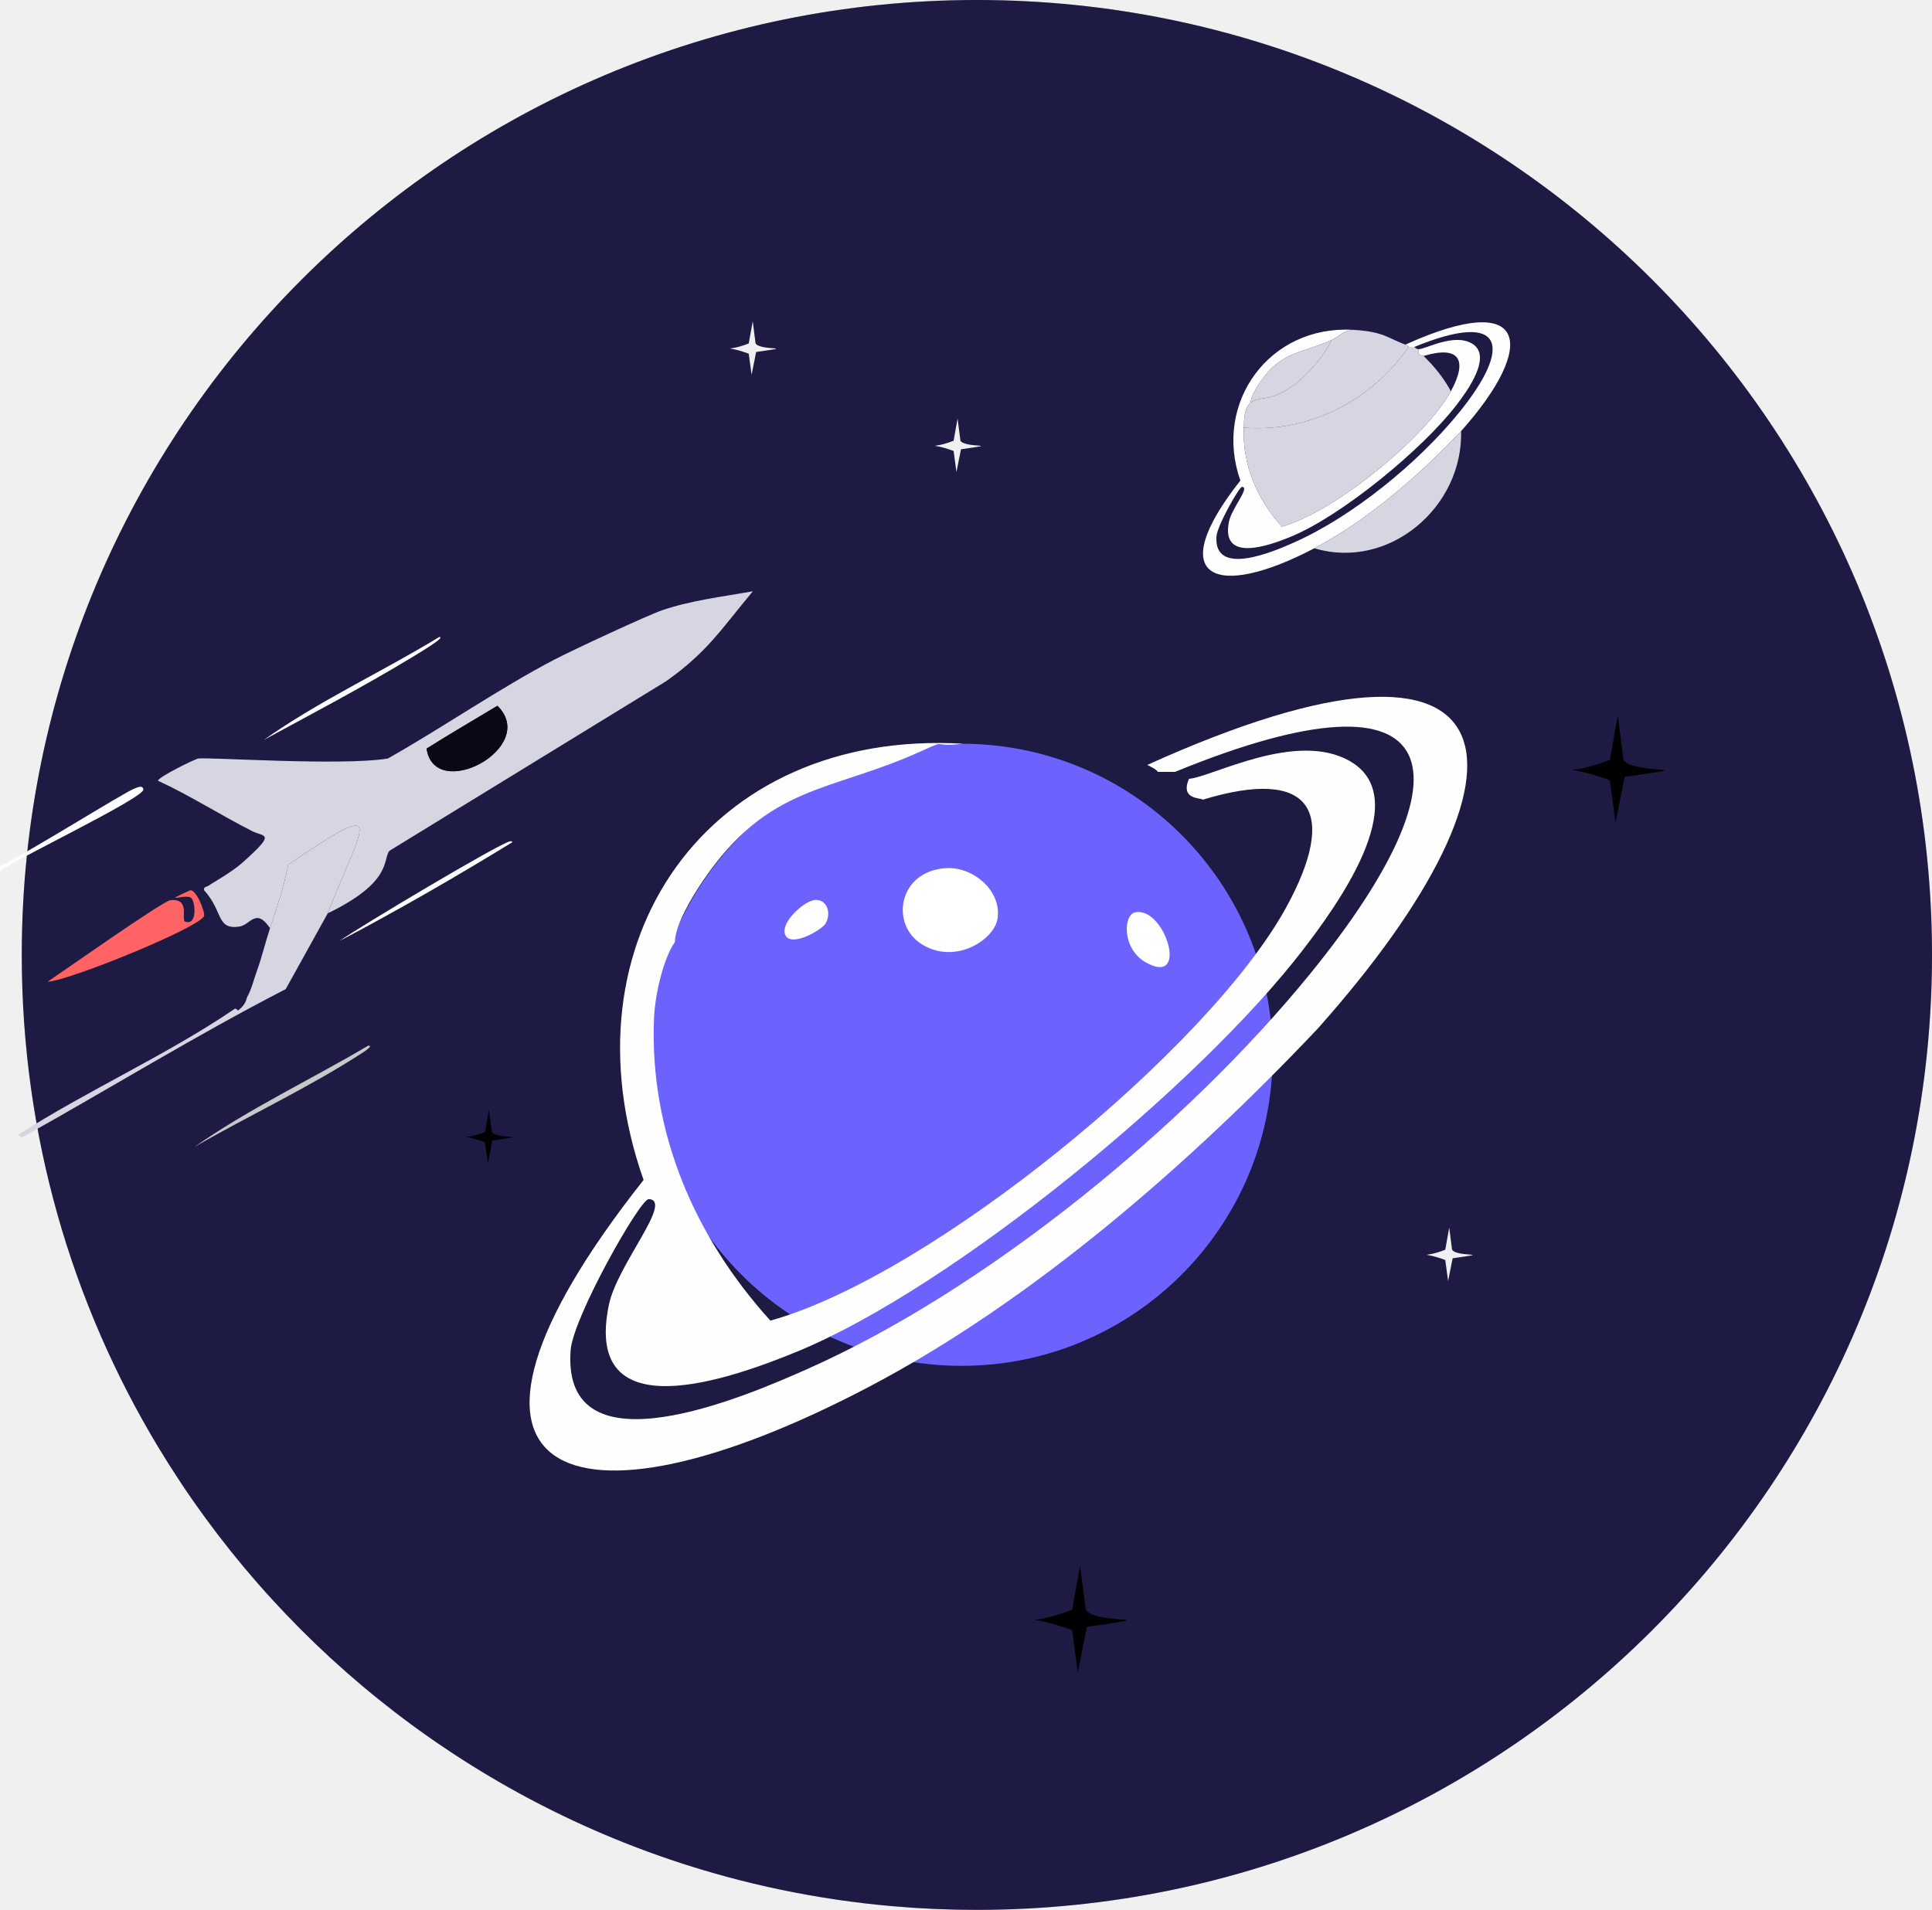
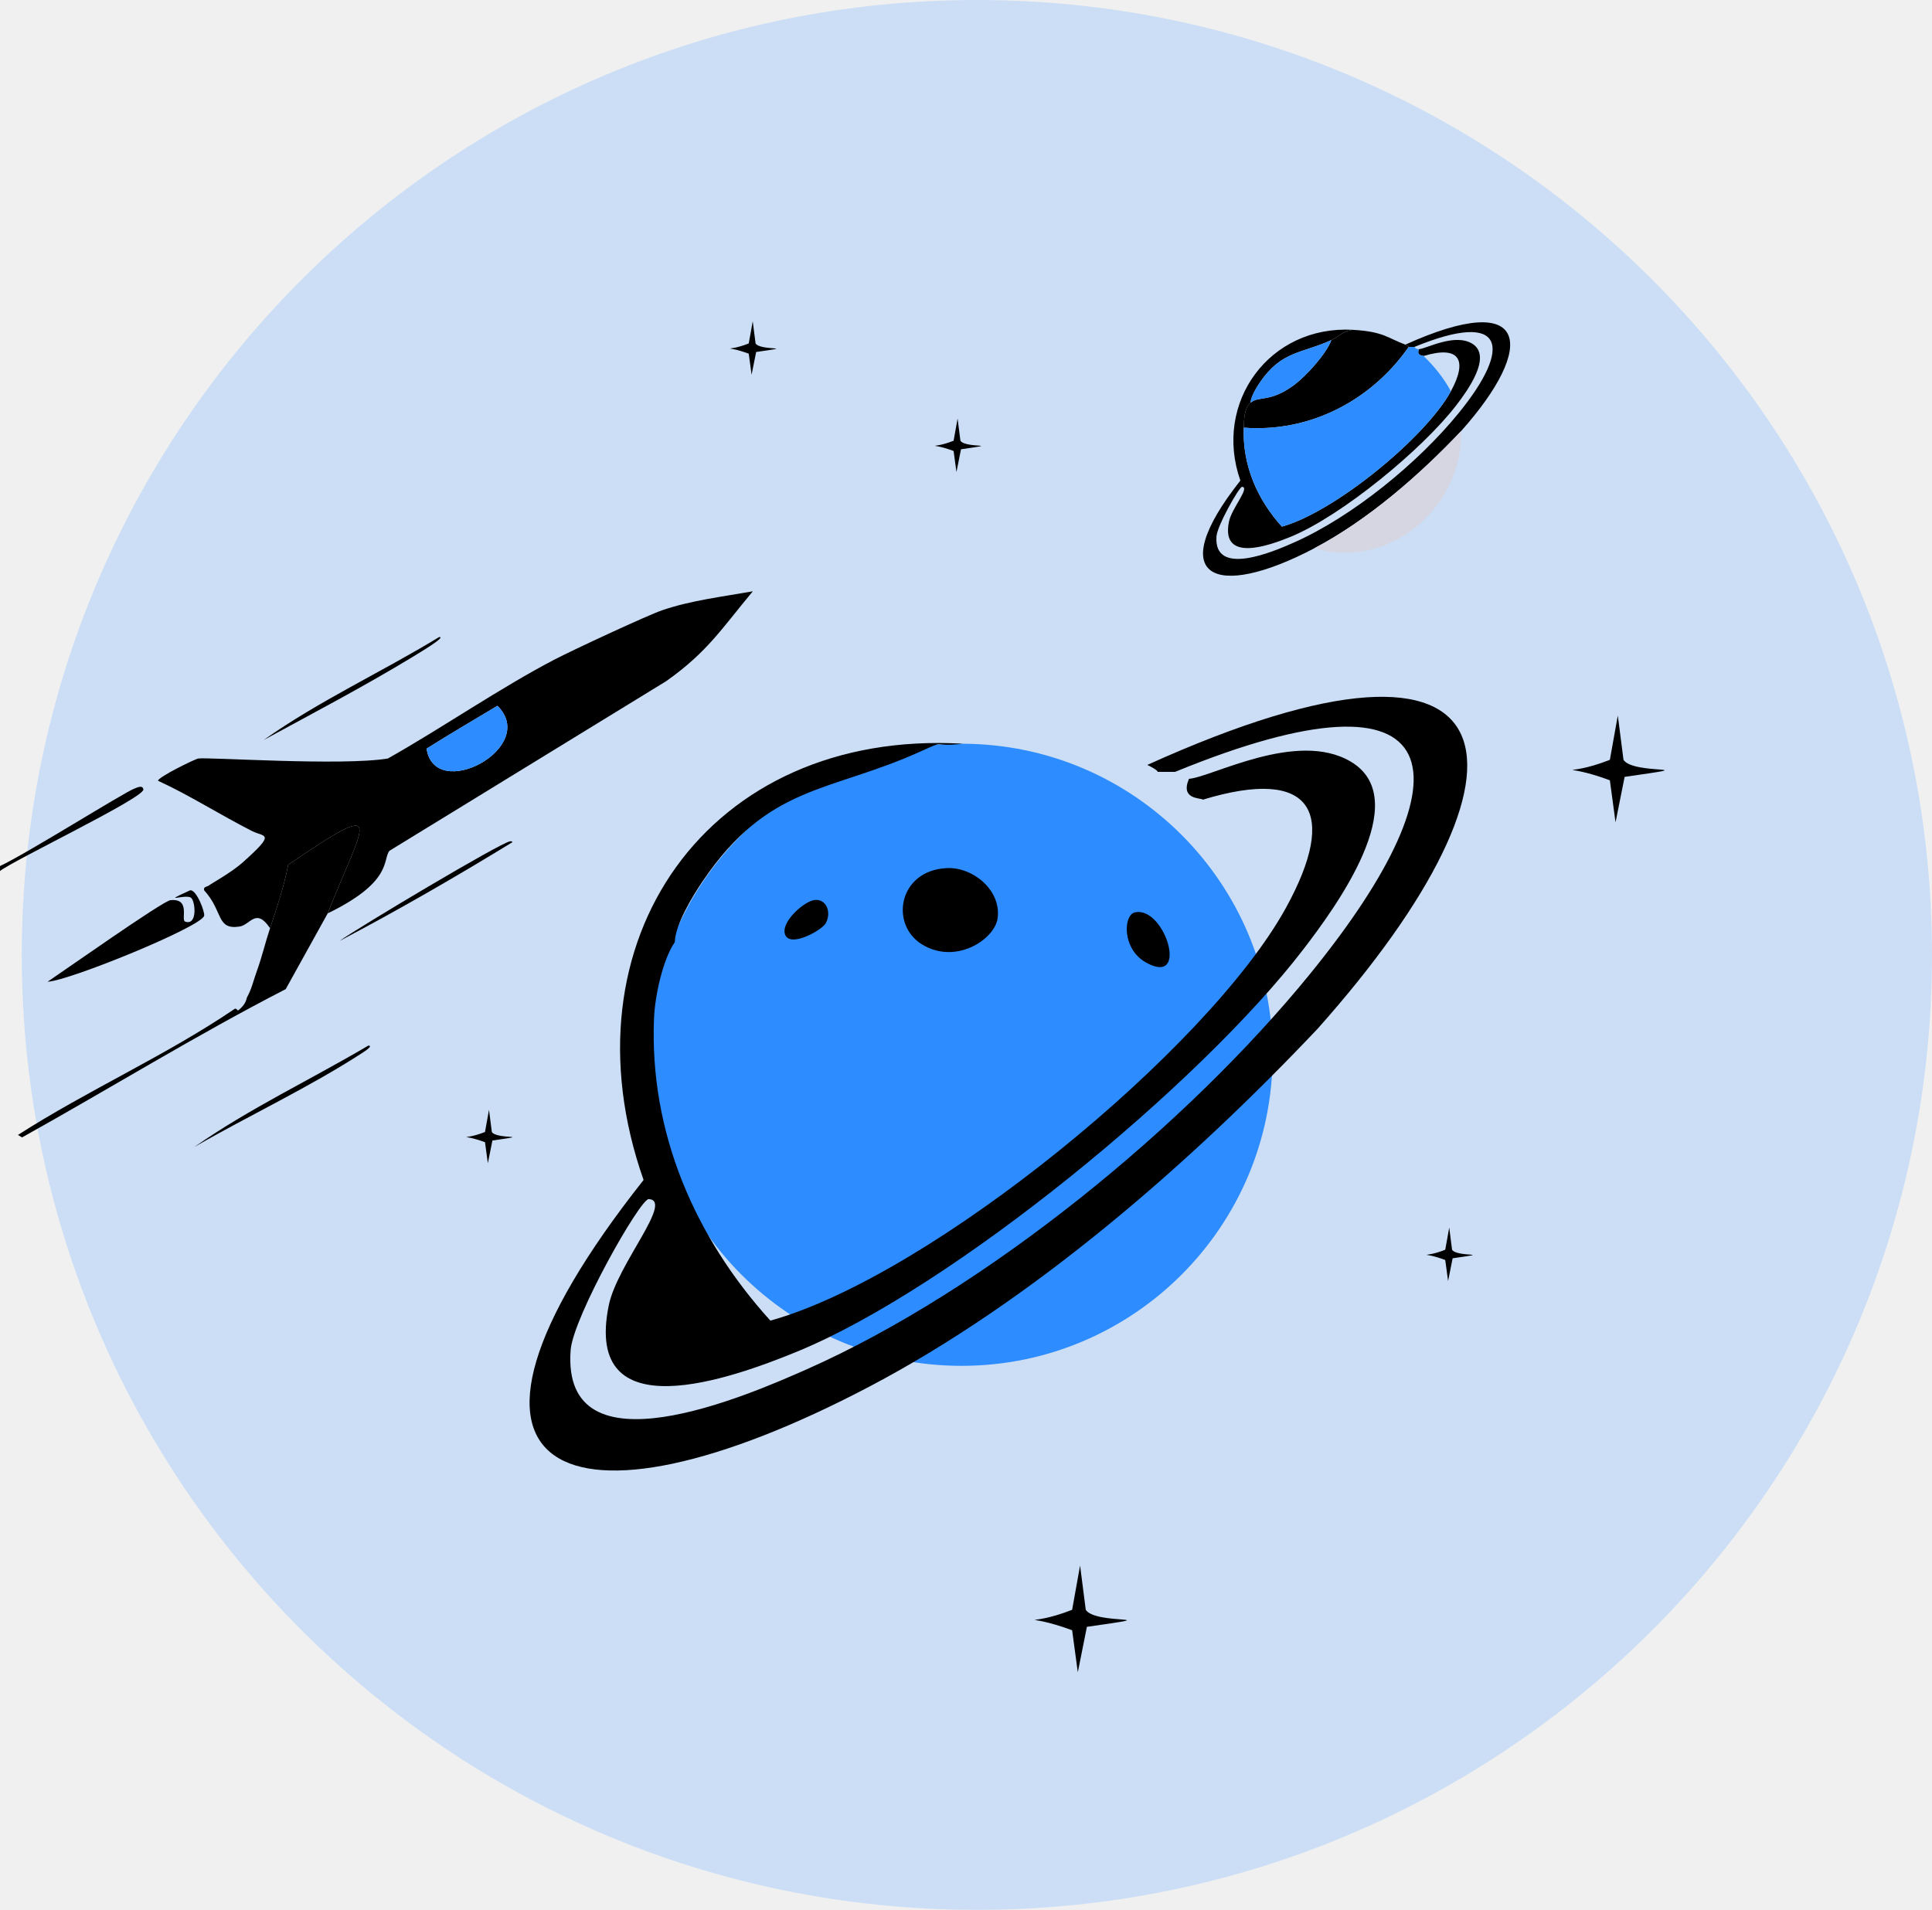
<svg xmlns="http://www.w3.org/2000/svg" width="885.598" height="875.62" viewBox="0 0 885.598 875.62" role="img" artist="Katerina Limpitsouni" source="https://undraw.co/">
-   <path d="M885.598,437.81c0,241.793-196.017,437.81-437.81,437.81-12.77,0-25.4-.54-37.889-1.62-35.13-3.005-69.075-10.177-101.342-20.987-99.311-33.288-182.742-101.213-235.936-189.421-39.767-65.93-62.643-143.186-62.643-225.783C9.977,196.017,205.994,0,447.787,0s437.81,196.017,437.81,437.81Z" fill="#090814" />
-   <path d="M885.598,437.81c0,241.793-196.017,437.81-437.81,437.81-12.77,0-25.4-.54-37.889-1.62-35.13-3.005-69.075-10.177-101.342-20.987-99.311-33.288-182.742-101.213-235.936-189.421-39.767-65.93-62.643-143.186-62.643-225.783C9.977,196.017,205.994,0,447.787,0s437.81,196.017,437.81,437.81Z" fill="#6c63ff" opacity=".2" />
-   <circle cx="440.745" cy="483.587" r="142.611" fill="#6c63ff" />
-   <path d="M434.046,397.999c12.124-.552,25.178,10.432,23.209,23.209-1.477,9.59-19.251,21.277-34.684,11.735-14.806-9.155-10.73-33.934,11.474-34.944Z" fill="#fff" />
-   <path d="M373.546,412.603c5.294-.479,7.702,5.714,4.955,10.692-1.766,3.202-17.015,11.799-18.776,4.694-1.417-5.717,9.098-14.959,13.821-15.386Z" fill="#fff" />
-   <path d="M520.104,418.34c13.709-3.354,25.371,34.192,5.216,22.949-11.124-6.205-10.367-21.688-5.216-22.949Z" fill="#fff" />
-   <path d="M87.153,408.177c2.897-.452,6.885,10.079,6.42,11.707-1.462,5.12-61.967,29.809-71.752,30.212,7.049-4.744,52.908-37.052,56.269-37.387,9.563-.953,4.612,9.039,6.798,9.819,5.747,2.05,4.672-9.541,2.644-10.952-2.691-1.871-14.547,3.054-.378-3.399Z" fill="#ff6363" />
-   <path d="M303.543,279.778c-6.829,2.333-40.915,18.203-49.471,22.659-24.605,12.812-51.707,31.474-76.284,45.317-21.053,3.492-82.568-.693-86.858,0-1.749.282-18.619,8.639-18.505,10.196,14.632,6.735,28.433,15.602,43.051,23.036,5.752,2.925,11.357.476-4.154,14.35-5.252,4.698-14.204,9.588-15.483,10.574-1.052.811-2.671.461-2.266,2.266,8.825,9.626,5.473,18.257,16.239,16.617,4.97-.757,7.479-8.834,13.973.755,3.173-9.535,6.428-19.192,8.308-29.078,46.519-31.705,34.528-19.561,18.127,22.281,30.159-14.642,25.017-24.808,28.323-28.701l126.888-77.794c18.836-13.338,25.329-23.994,39.653-41.163-13.852,2.478-28.256,4.148-41.541,8.686ZM195.537,343.222c10.692-6.77,21.642-13.108,32.477-19.637,19.305,19.082-28.771,44.648-32.477,19.637Z" fill="#d6d6e3" />
-   <path d="M150.219,418.751l-19.26,34.743c-41.11,21.138-80.469,45.482-120.846,67.976l-1.888-1.133c32.167-20.637,67.685-36.309,99.32-57.78.575-.39,1.166.37,1.511.755,3.788-2.72,3.976-5.722,4.154-6.042,2.225-3.992,3.008-7.906,4.532-12.085,2.336-6.406,3.889-13.168,6.042-19.637,3.173-9.535,6.428-19.192,8.308-29.079,46.519-31.705,34.528-19.561,18.127,22.281Z" fill="#d6d6e3" />
-   <path d="M195.537,343.222c10.692-6.77,21.642-13.108,32.477-19.637,19.305,19.082-28.77,44.648-32.477,19.637Z" fill="#090814" />
-   <path d="M0,399.328c.001-.749-.001-1.516,0-2.266,12.477-5.861,56.751-33.692,61.556-35.499,1.442-.542,3.83-1.803,4.154.378C66.266,365.681,6.441,394.265 0,399.328Z" fill="#fffeff" />
-   <path d="M201.285,292.078c3.289-.288-6.752,5.823-12.085,9.063-22.235,13.511-45.506,25.713-68.354,38.142,25.405-17.982,53.882-31.025,80.438-47.206Z" fill="#fffeff" />
-   <path d="M168.807,479.389c2.546-.079-1.845,2.746-2.266,3.021-24.591,16.058-51.992,28.741-77.417,43.429,25.209-17.645,53.22-30.818,79.683-46.45Z" fill="#c8c8c8" />
-   <path d="M233.762,385.733c.475-.072.986-.087,1.133.378-25.803,15.81-52.39,31.168-79.305,45.317,8.892-6.324,73.693-45.019,78.172-45.695Z" fill="#fffeff" />
-   <path d="M669.748,197.639c-19.036,20.122-42.704,40.8-67.281,53.721-45.472,23.905-69.454,13.931-33.901-31.033-12.597-35.826,13.411-71.33,51.634-69.107-4.937.559-5.939,2.886-9.91,4.694-13.849,6.306-22.927,4.894-32.858,19.558-1.491,2.202-4.126,6.512-4.172,9.127-3.024,2.434-2.985,7.934-3.129,11.474-.699,17.146,6.154,32.875,17.472,45.376,24.145-6.705,65.786-40.778,77.452-62.066,7.83-14.288,3.992-21.182-12.517-16.168-.315-.303-3.43.029-2.086-3.129,3.423-.25,16.183-7.342,24.253-2.608,9.757,5.724-2.458,22.177-7.041,28.164-15.495,20.241-52.64,50.876-76.148,60.501-9.556,3.912-32.129,12.129-28.164-7.041,1.266-6.122,9.752-15.67,5.998-15.908-1.283-.081-11.365,17.745-11.735,22.688-1.424,19.034,26.67,6.77,35.466,2.869,26.989-11.97,57.022-36.568,75.626-59.458,24.446-30.076,21.57-47.429-20.341-30.25h-2.608c.002-.287-1.413-.986-1.565-1.043,56.743-25.669,60.488.455,25.556,39.639Z" fill="#fffeff" />
-   <path d="M603.915,471.717c-58.115,61.432-130.374,124.562-205.407,164.007-138.824,72.98-212.042,42.53-103.5-94.742-38.459-109.375,29.629-206.796,146.323-200.007-15.073,1.707-6.815-2.163-18.939,3.357-42.281,19.253-69.995,14.941-100.315,59.711-4.553,6.723-12.596,19.882-12.738,27.865-5.337,7.661-9.113,24.222-9.554,35.031-2.134,52.346,18.789,100.367,53.342,138.53,73.715-20.469,200.841-124.493,236.457-189.484,23.905-43.621,12.186-64.668-38.215-49.361-.961-.924-10.473.088-6.369-9.554,10.449-.764,49.407-22.414,74.042-7.962,29.787,17.475-7.504,67.707-21.496,85.984-47.305,61.794-160.709,155.324-232.476,184.707-29.174,11.945-98.09,37.03-85.984-21.496,3.866-18.689,29.772-47.839,18.311-48.565-3.917-.248-34.698,54.175-35.827,69.265-4.348,58.109,81.423,20.667,108.276,8.758,82.397-36.544,174.086-111.642,230.884-181.522,74.632-91.822,65.853-144.798-62.1-92.353h-7.962c.008-.878-4.313-3.011-4.777-3.185,173.234-78.367,184.666,1.39,78.023,121.015Z" fill="#fffeff" />
-   <path d="M644.191,158.001c.152.057,1.567.756,1.565,1.043-17.146,24.517-45.208,39.326-75.626,37.031.144-3.54.106-9.04,3.129-11.474,4.057-3.266,8.591.073,19.558-7.823,5.556-4,14.909-14.192,17.472-20.862,3.971-1.808,4.972-4.135,9.91-4.694,14.0.815,15.626,3.656,23.992,6.78Z" fill="#d6d6e3" />
+   <path d="M885.598,437.81c0,241.793-196.017,437.81-437.81,437.81-12.77,0-25.4-.54-37.889-1.62-35.13-3.005-69.075-10.177-101.342-20.987-99.311-33.288-182.742-101.213-235.936-189.421-39.767-65.93-62.643-143.186-62.643-225.783C9.977,196.017,205.994,0,447.787,0s437.81,196.017,437.81,437.81Z" fill="#F3F3F3" />
+   <path d="M885.598,437.81c0,241.793-196.017,437.81-437.81,437.81-12.77,0-25.4-.54-37.889-1.62-35.13-3.005-69.075-10.177-101.342-20.987-99.311-33.288-182.742-101.213-235.936-189.421-39.767-65.93-62.643-143.186-62.643-225.783C9.977,196.017,205.994,0,447.787,0s437.81,196.017,437.81,437.81Z" fill="#2D8CFF" opacity=".2" />
+   <circle cx="440.745" cy="483.587" r="142.611" fill="#2D8CFF" />
+   <path d="M434.046,397.999c12.124-.552,25.178,10.432,23.209,23.209-1.477,9.59-19.251,21.277-34.684,11.735-14.806-9.155-10.73-33.934,11.474-34.944Z" fill="#000000" />
+   <path d="M373.546,412.603c5.294-.479,7.702,5.714,4.955,10.692-1.766,3.202-17.015,11.799-18.776,4.694-1.417-5.717,9.098-14.959,13.821-15.386Z" fill="#000000" />
+   <path d="M520.104,418.34c13.709-3.354,25.371,34.192,5.216,22.949-11.124-6.205-10.367-21.688-5.216-22.949Z" fill="#000000" />
+   <path d="M87.153,408.177c2.897-.452,6.885,10.079,6.42,11.707-1.462,5.12-61.967,29.809-71.752,30.212,7.049-4.744,52.908-37.052,56.269-37.387,9.563-.953,4.612,9.039,6.798,9.819,5.747,2.05,4.672-9.541,2.644-10.952-2.691-1.871-14.547,3.054-.378-3.399Z" fill="#000000" />
+   <path d="M303.543,279.778c-6.829,2.333-40.915,18.203-49.471,22.659-24.605,12.812-51.707,31.474-76.284,45.317-21.053,3.492-82.568-.693-86.858,0-1.749.282-18.619,8.639-18.505,10.196,14.632,6.735,28.433,15.602,43.051,23.036,5.752,2.925,11.357.476-4.154,14.35-5.252,4.698-14.204,9.588-15.483,10.574-1.052.811-2.671.461-2.266,2.266,8.825,9.626,5.473,18.257,16.239,16.617,4.97-.757,7.479-8.834,13.973.755,3.173-9.535,6.428-19.192,8.308-29.078,46.519-31.705,34.528-19.561,18.127,22.281,30.159-14.642,25.017-24.808,28.323-28.701l126.888-77.794c18.836-13.338,25.329-23.994,39.653-41.163-13.852,2.478-28.256,4.148-41.541,8.686ZM195.537,343.222c10.692-6.77,21.642-13.108,32.477-19.637,19.305,19.082-28.771,44.648-32.477,19.637Z" fill="#000000" />
+   <path d="M150.219,418.751l-19.26,34.743c-41.11,21.138-80.469,45.482-120.846,67.976l-1.888-1.133c32.167-20.637,67.685-36.309,99.32-57.78.575-.39,1.166.37,1.511.755,3.788-2.72,3.976-5.722,4.154-6.042,2.225-3.992,3.008-7.906,4.532-12.085,2.336-6.406,3.889-13.168,6.042-19.637,3.173-9.535,6.428-19.192,8.308-29.079,46.519-31.705,34.528-19.561,18.127,22.281Z" fill="#000000" />
+   <path d="M195.537,343.222c10.692-6.77,21.642-13.108,32.477-19.637,19.305,19.082-28.77,44.648-32.477,19.637Z" fill="#2D8CFF" />
+   <path d="M0,399.328c.001-.749-.001-1.516,0-2.266,12.477-5.861,56.751-33.692,61.556-35.499,1.442-.542,3.83-1.803,4.154.378C66.266,365.681,6.441,394.265 0,399.328Z" fill="#000000" />
+   <path d="M201.285,292.078c3.289-.288-6.752,5.823-12.085,9.063-22.235,13.511-45.506,25.713-68.354,38.142,25.405-17.982,53.882-31.025,80.438-47.206Z" fill="#000000" />
+   <path d="M168.807,479.389c2.546-.079-1.845,2.746-2.266,3.021-24.591,16.058-51.992,28.741-77.417,43.429,25.209-17.645,53.22-30.818,79.683-46.45Z" fill="#000000" />
+   <path d="M233.762,385.733c.475-.072.986-.087,1.133.378-25.803,15.81-52.39,31.168-79.305,45.317,8.892-6.324,73.693-45.019,78.172-45.695Z" fill="#000000" />
+   <path d="M669.748,197.639c-19.036,20.122-42.704,40.8-67.281,53.721-45.472,23.905-69.454,13.931-33.901-31.033-12.597-35.826,13.411-71.33,51.634-69.107-4.937.559-5.939,2.886-9.91,4.694-13.849,6.306-22.927,4.894-32.858,19.558-1.491,2.202-4.126,6.512-4.172,9.127-3.024,2.434-2.985,7.934-3.129,11.474-.699,17.146,6.154,32.875,17.472,45.376,24.145-6.705,65.786-40.778,77.452-62.066,7.83-14.288,3.992-21.182-12.517-16.168-.315-.303-3.43.029-2.086-3.129,3.423-.25,16.183-7.342,24.253-2.608,9.757,5.724-2.458,22.177-7.041,28.164-15.495,20.241-52.64,50.876-76.148,60.501-9.556,3.912-32.129,12.129-28.164-7.041,1.266-6.122,9.752-15.67,5.998-15.908-1.283-.081-11.365,17.745-11.735,22.688-1.424,19.034,26.67,6.77,35.466,2.869,26.989-11.97,57.022-36.568,75.626-59.458,24.446-30.076,21.57-47.429-20.341-30.25h-2.608c.002-.287-1.413-.986-1.565-1.043,56.743-25.669,60.488.455,25.556,39.639Z" fill="#000000" />
+   <path d="M603.915,471.717c-58.115,61.432-130.374,124.562-205.407,164.007-138.824,72.98-212.042,42.53-103.5-94.742-38.459-109.375,29.629-206.796,146.323-200.007-15.073,1.707-6.815-2.163-18.939,3.357-42.281,19.253-69.995,14.941-100.315,59.711-4.553,6.723-12.596,19.882-12.738,27.865-5.337,7.661-9.113,24.222-9.554,35.031-2.134,52.346,18.789,100.367,53.342,138.53,73.715-20.469,200.841-124.493,236.457-189.484,23.905-43.621,12.186-64.668-38.215-49.361-.961-.924-10.473.088-6.369-9.554,10.449-.764,49.407-22.414,74.042-7.962,29.787,17.475-7.504,67.707-21.496,85.984-47.305,61.794-160.709,155.324-232.476,184.707-29.174,11.945-98.09,37.03-85.984-21.496,3.866-18.689,29.772-47.839,18.311-48.565-3.917-.248-34.698,54.175-35.827,69.265-4.348,58.109,81.423,20.667,108.276,8.758,82.397-36.544,174.086-111.642,230.884-181.522,74.632-91.822,65.853-144.798-62.1-92.353h-7.962c.008-.878-4.313-3.011-4.777-3.185,173.234-78.367,184.666,1.39,78.023,121.015Z" fill="#000000" />
+   <path d="M644.191,158.001c.152.057,1.567.756,1.565,1.043-17.146,24.517-45.208,39.326-75.626,37.031.144-3.54.106-9.04,3.129-11.474,4.057-3.266,8.591.073,19.558-7.823,5.556-4,14.909-14.192,17.472-20.862,3.971-1.808,4.972-4.135,9.91-4.694,14.0.815,15.626,3.656,23.992,6.78Z" fill="#000000" />
  <path d="M602.467,251.36c24.577-12.92,48.245-33.598,67.281-53.721.891,34.998-33.163,63.936-67.281,53.721Z" fill="#d6d6e3" />
-   <path d="M648.364,159.044c.321.661,1.413,1.092,2.086,1.043-1.344,3.158,1.772,2.827,2.086,3.129,4.946,4.755,9.283,10.112,12.517,16.168-11.666,21.288-53.306,55.361-77.452,62.066-11.318-12.501-18.171-28.23-17.472-45.376,30.418,2.295,58.48-12.513,75.626-37.031h2.608Z" fill="#d6d6e3" />
-   <path d="M610.29,155.914c-2.563,6.671-11.916,16.862-17.472,20.862-10.967,7.896-15.501,4.557-19.558,7.823.047-2.615,2.681-6.925,4.172-9.127,9.931-14.665,19.009-13.252,32.858-19.558Z" fill="#d6d6e3" />
-   <path d="M438.942,191.897l1.304,10.17c2.254,3.55,19.935,1.093.261,3.912l-2.086,10.431-1.304-9.649c-11.891-4.407-10.985-.371,0-4.694l1.825-10.17Z" fill="#f0f0f0" />
-   <path d="M345.041,147.294l1.304,10.17c2.254,3.55,19.935,1.093.261,3.912l-2.086,10.431-1.304-9.649c-11.891-4.407-10.985-.371,0-4.694l1.825-10.17Z" fill="#f0f0f0" />
-   <path d="M664.302,562.803l1.304,10.17c2.254,3.55,19.935,1.093.261,3.912l-2.086,10.431-1.304-9.649c-11.891-4.407-10.985-.371,0-4.694l1.825-10.17Z" fill="#f0f0f0" />
+   <path d="M648.364,159.044c.321.661,1.413,1.092,2.086,1.043-1.344,3.158,1.772,2.827,2.086,3.129,4.946,4.755,9.283,10.112,12.517,16.168-11.666,21.288-53.306,55.361-77.452,62.066-11.318-12.501-18.171-28.23-17.472-45.376,30.418,2.295,58.48-12.513,75.626-37.031h2.608Z" fill="#2D8CFF" />
+   <path d="M610.29,155.914c-2.563,6.671-11.916,16.862-17.472,20.862-10.967,7.896-15.501,4.557-19.558,7.823.047-2.615,2.681-6.925,4.172-9.127,9.931-14.665,19.009-13.252,32.858-19.558Z" fill="#2D8CFF" />
+   <path d="M438.942,191.897l1.304,10.17c2.254,3.55,19.935,1.093.261,3.912l-2.086,10.431-1.304-9.649c-11.891-4.407-10.985-.371,0-4.694l1.825-10.17Z" fill="#000000" />
+   <path d="M345.041,147.294l1.304,10.17c2.254,3.55,19.935,1.093.261,3.912l-2.086,10.431-1.304-9.649c-11.891-4.407-10.985-.371,0-4.694l1.825-10.17Z" fill="#000000" />
+   <path d="M664.302,562.803l1.304,10.17c2.254,3.55,19.935,1.093.261,3.912l-2.086,10.431-1.304-9.649c-11.891-4.407-10.985-.371,0-4.694l1.825-10.17Z" fill="#000000" />
  <path d="M224.145,508.811l1.304,10.17c2.254,3.55,19.935,1.093.261,3.912l-2.086,10.431-1.304-9.649c-11.891-4.407-10.985-.371,0-4.694l1.825-10.17Z" fill="0xFF2D8CFF" />
-   <path d="M741.58,328.053l2.604,20.308c4.501,7.089,39.805,2.183.521,7.811l-4.166,20.829-2.604-19.267c-23.744-8.801-21.934-.741,0-9.373l3.645-20.308Z" fill="0xFF2D8CFF" />
-   <path d="M495.092,717.739l2.604,20.308c4.501,7.089,39.805,2.183.521,7.811l-4.166,20.829-2.604-19.267c-23.744-8.801-21.934-.741,0-9.373l3.645-20.308Z" fill="0xFF2D8CFF" />
+   <path d="M741.58,328.053l2.604,20.308c4.501,7.089,39.805,2.183.521,7.811l-4.166,20.829-2.604-19.267c-23.744-8.801-21.934-.741,0-9.373l3.645-20.308Z" fill="0xFF000000" />
+   <path d="M495.092,717.739l2.604,20.308c4.501,7.089,39.805,2.183.521,7.811l-4.166,20.829-2.604-19.267c-23.744-8.801-21.934-.741,0-9.373l3.645-20.308Z" fill="0xFF000000" />
</svg>
